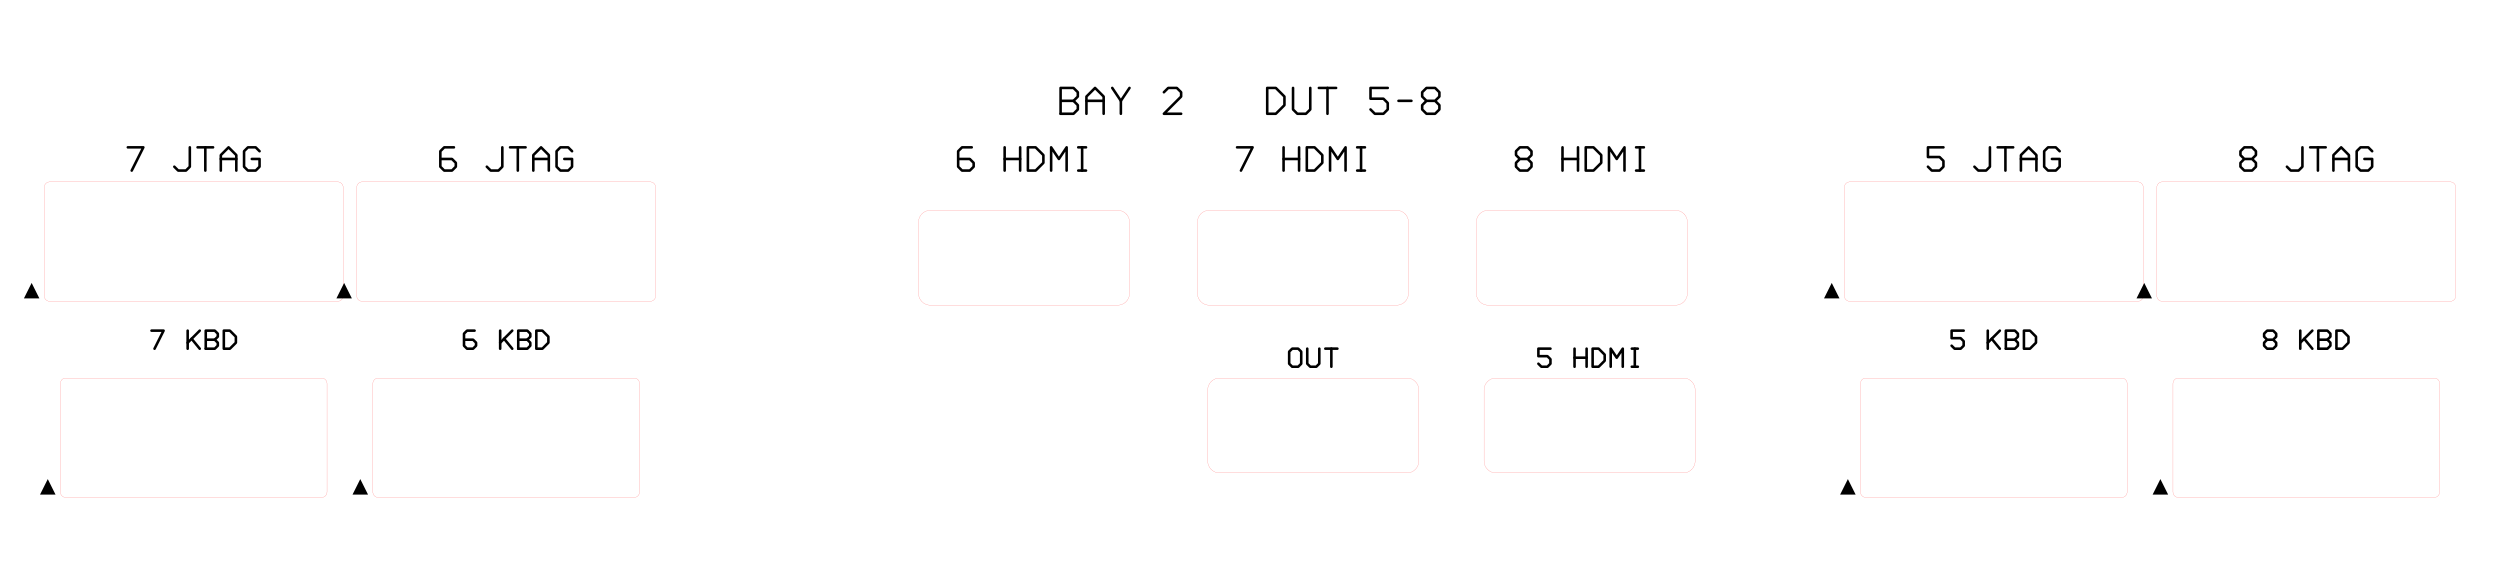
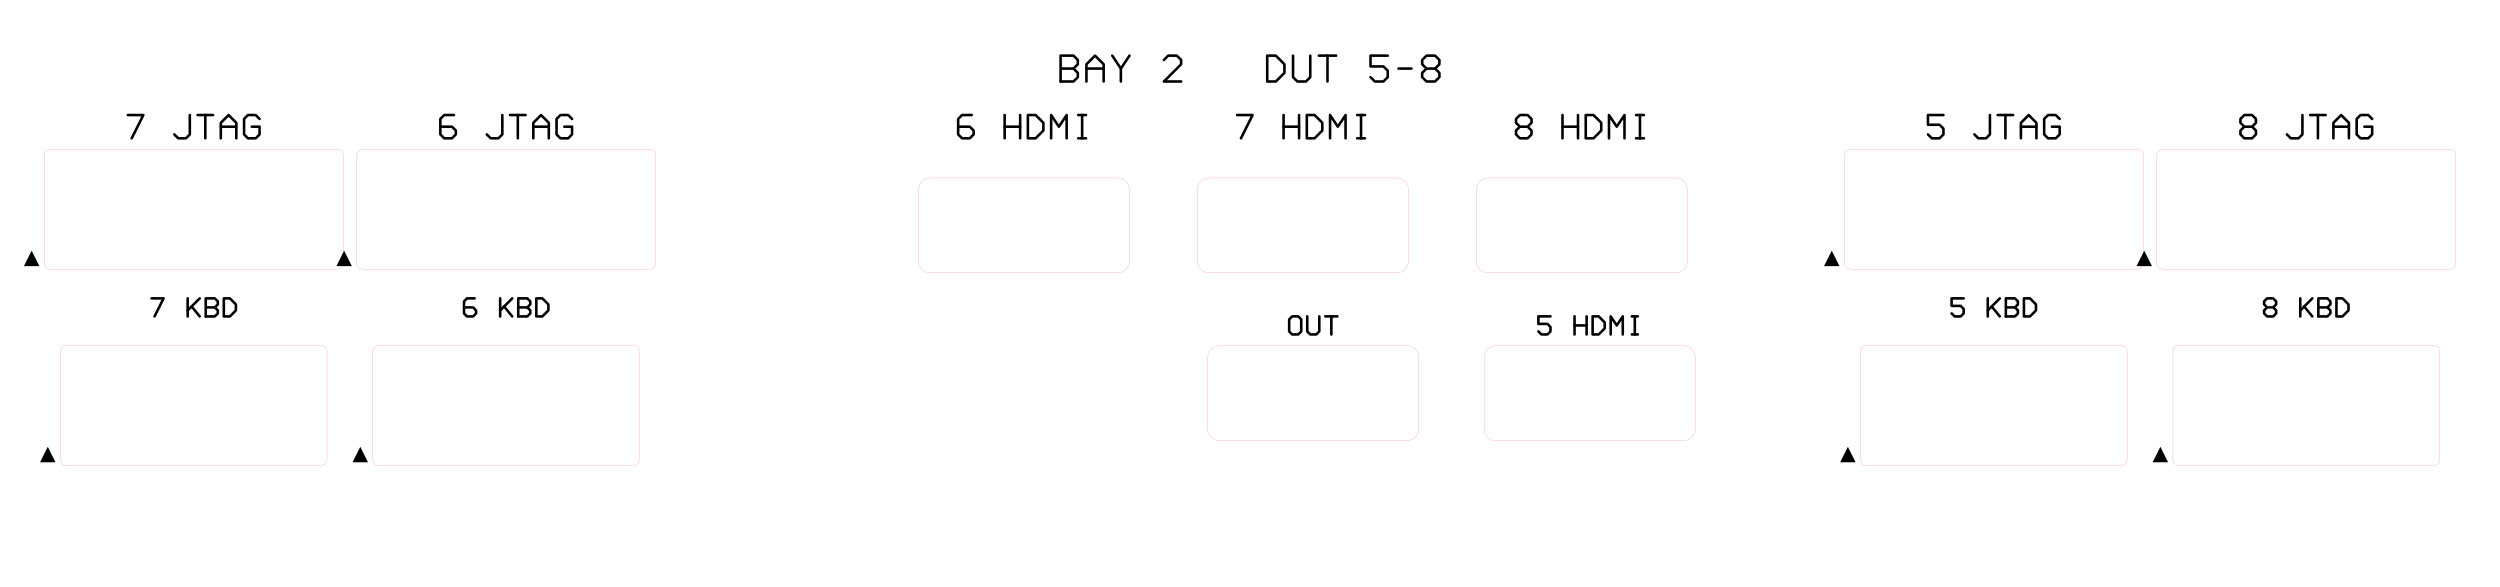
<svg xmlns="http://www.w3.org/2000/svg" width="193.600mm" height="45.450mm" viewBox="0 0 193.600 45.450" version="1.1">
  <g id="cut">
-     <path d="M 72.05,16.285 L 86.55,16.285 A 0.925,0.925 0 0 1 87.475,17.21 L 87.475,22.71 A 0.925,0.925 0 0 1 86.55,23.635 L 72.05,23.635 A 0.925,0.925 0 0 1 71.125,22.71 L 71.125,17.21 A 0.925,0.925 0 0 1 72.05,16.285 Z" style="fill:none;stroke:#ff0000;stroke-width:0.01" />
-     <path d="M 93.65,16.285 L 108.15,16.285 A 0.925,0.925 0 0 1 109.075,17.21 L 109.075,22.71 A 0.925,0.925 0 0 1 108.15,23.635 L 93.65,23.635 A 0.925,0.925 0 0 1 92.725,22.71 L 92.725,17.21 A 0.925,0.925 0 0 1 93.65,16.285 Z" style="fill:none;stroke:#ff0000;stroke-width:0.01" />
-     <path d="M 115.25,16.285 L 129.75,16.285 A 0.925,0.925 0 0 1 130.675,17.21 L 130.675,22.71 A 0.925,0.925 0 0 1 129.75,23.635 L 115.25,23.635 A 0.925,0.925 0 0 1 114.325,22.71 L 114.325,17.21 A 0.925,0.925 0 0 1 115.25,16.285 Z" style="fill:none;stroke:#ff0000;stroke-width:0.01" />
-     <path d="M 143.25,14.085 L 165.55,14.085 A 0.425,0.425 0 0 1 165.975,14.51 L 165.975,22.91 A 0.425,0.425 0 0 1 165.55,23.335 L 143.25,23.335 A 0.425,0.425 0 0 1 142.825,22.91 L 142.825,14.51 A 0.425,0.425 0 0 1 143.25,14.085 Z" style="fill:none;stroke:#ff0000;stroke-width:0.01" />
-     <path d="M 144.5,29.275 L 164.3,29.275 A 0.425,0.425 0 0 1 164.725,29.7 L 164.725,38.1 A 0.425,0.425 0 0 1 164.3,38.525 L 144.5,38.525 A 0.425,0.425 0 0 1 144.075,38.1 L 144.075,29.7 A 0.425,0.425 0 0 1 144.5,29.275 Z" style="fill:none;stroke:#ff0000;stroke-width:0.01" />
-     <path d="M 28.05,14.085 L 50.35,14.085 A 0.425,0.425 0 0 1 50.775,14.51 L 50.775,22.91 A 0.425,0.425 0 0 1 50.35,23.335 L 28.05,23.335 A 0.425,0.425 0 0 1 27.625,22.91 L 27.625,14.51 A 0.425,0.425 0 0 1 28.05,14.085 Z" style="fill:none;stroke:#ff0000;stroke-width:0.01" />
-     <path d="M 29.3,29.275 L 49.1,29.275 A 0.425,0.425 0 0 1 49.525,29.7 L 49.525,38.1 A 0.425,0.425 0 0 1 49.1,38.525 L 29.3,38.525 A 0.425,0.425 0 0 1 28.875,38.1 L 28.875,29.7 A 0.425,0.425 0 0 1 29.3,29.275 Z" style="fill:none;stroke:#ff0000;stroke-width:0.01" />
-     <path d="M 3.85,14.085 L 26.15,14.085 A 0.425,0.425 0 0 1 26.575,14.51 L 26.575,22.91 A 0.425,0.425 0 0 1 26.15,23.335 L 3.85,23.335 A 0.425,0.425 0 0 1 3.425,22.91 L 3.425,14.51 A 0.425,0.425 0 0 1 3.85,14.085 Z" style="fill:none;stroke:#ff0000;stroke-width:0.01" />
-     <path d="M 5.1,29.275 L 24.9,29.275 A 0.425,0.425 0 0 1 25.325,29.7 L 25.325,38.1 A 0.425,0.425 0 0 1 24.9,38.525 L 5.1,38.525 A 0.425,0.425 0 0 1 4.675,38.1 L 4.675,29.7 A 0.425,0.425 0 0 1 5.1,29.275 Z" style="fill:none;stroke:#ff0000;stroke-width:0.01" />
-     <path d="M 167.45,14.085 L 189.75,14.085 A 0.425,0.425 0 0 1 190.175,14.51 L 190.175,22.91 A 0.425,0.425 0 0 1 189.75,23.335 L 167.45,23.335 A 0.425,0.425 0 0 1 167.025,22.91 L 167.025,14.51 A 0.425,0.425 0 0 1 167.45,14.085 Z" style="fill:none;stroke:#ff0000;stroke-width:0.01" />
-     <path d="M 168.7,29.275 L 188.5,29.275 A 0.425,0.425 0 0 1 188.925,29.7 L 188.925,38.1 A 0.425,0.425 0 0 1 188.5,38.525 L 168.7,38.525 A 0.425,0.425 0 0 1 168.275,38.1 L 168.275,29.7 A 0.425,0.425 0 0 1 168.7,29.275 Z" style="fill:none;stroke:#ff0000;stroke-width:0.01" />
-     <path d="M 94.45,29.275 L 108.95,29.275 A 0.925,0.925 0 0 1 109.875,30.2 L 109.875,35.7 A 0.925,0.925 0 0 1 108.95,36.625 L 94.45,36.625 A 0.925,0.925 0 0 1 93.525,35.7 L 93.525,30.2 A 0.925,0.925 0 0 1 94.45,29.275 Z" style="fill:none;stroke:#ff0000;stroke-width:0.01" />
-     <path d="M 115.85,29.275 L 130.35,29.275 A 0.925,0.925 0 0 1 131.275,30.2 L 131.275,35.7 A 0.925,0.925 0 0 1 130.35,36.625 L 115.85,36.625 A 0.925,0.925 0 0 1 114.925,35.7 L 114.925,30.2 A 0.925,0.925 0 0 1 115.85,29.275 Z" style="fill:none;stroke:#ff0000;stroke-width:0.01" />
+     <path d="M 72.05,13.785 L 86.55,13.785 A 0.925,0.925 0 0 1 87.475,14.71 L 87.475,20.21 A 0.925,0.925 0 0 1 86.55,21.135 L 72.05,21.135 A 0.925,0.925 0 0 1 71.125,20.21 L 71.125,14.71 A 0.925,0.925 0 0 1 72.05,13.785 Z" style="fill:none;stroke:#ff0000;stroke-width:0.01" />
+     <path d="M 93.65,13.785 L 108.15,13.785 A 0.925,0.925 0 0 1 109.075,14.71 L 109.075,20.21 A 0.925,0.925 0 0 1 108.15,21.135 L 93.65,21.135 A 0.925,0.925 0 0 1 92.725,20.21 L 92.725,14.71 A 0.925,0.925 0 0 1 93.65,13.785 Z" style="fill:none;stroke:#ff0000;stroke-width:0.01" />
+     <path d="M 115.25,13.785 L 129.75,13.785 A 0.925,0.925 0 0 1 130.675,14.71 L 130.675,20.21 A 0.925,0.925 0 0 1 129.75,21.135 L 115.25,21.135 A 0.925,0.925 0 0 1 114.325,20.21 L 114.325,14.71 A 0.925,0.925 0 0 1 115.25,13.785 Z" style="fill:none;stroke:#ff0000;stroke-width:0.01" />
+     <path d="M 143.25,11.585 L 165.55,11.585 A 0.425,0.425 0 0 1 165.975,12.01 L 165.975,20.41 A 0.425,0.425 0 0 1 165.55,20.835 L 143.25,20.835 A 0.425,0.425 0 0 1 142.825,20.41 L 142.825,12.01 A 0.425,0.425 0 0 1 143.25,11.585 Z" style="fill:none;stroke:#ff0000;stroke-width:0.01" />
+     <path d="M 144.5,26.775 L 164.3,26.775 A 0.425,0.425 0 0 1 164.725,27.2 L 164.725,35.6 A 0.425,0.425 0 0 1 164.3,36.025 L 144.5,36.025 A 0.425,0.425 0 0 1 144.075,35.6 L 144.075,27.2 A 0.425,0.425 0 0 1 144.5,26.775 Z" style="fill:none;stroke:#ff0000;stroke-width:0.01" />
+     <path d="M 28.05,11.585 L 50.35,11.585 A 0.425,0.425 0 0 1 50.775,12.01 L 50.775,20.41 A 0.425,0.425 0 0 1 50.35,20.835 L 28.05,20.835 A 0.425,0.425 0 0 1 27.625,20.41 L 27.625,12.01 A 0.425,0.425 0 0 1 28.05,11.585 Z" style="fill:none;stroke:#ff0000;stroke-width:0.01" />
+     <path d="M 29.3,26.775 L 49.1,26.775 A 0.425,0.425 0 0 1 49.525,27.2 L 49.525,35.6 A 0.425,0.425 0 0 1 49.1,36.025 L 29.3,36.025 A 0.425,0.425 0 0 1 28.875,35.6 L 28.875,27.2 A 0.425,0.425 0 0 1 29.3,26.775 Z" style="fill:none;stroke:#ff0000;stroke-width:0.01" />
+     <path d="M 3.85,11.585 L 26.15,11.585 A 0.425,0.425 0 0 1 26.575,12.01 L 26.575,20.41 A 0.425,0.425 0 0 1 26.15,20.835 L 3.85,20.835 A 0.425,0.425 0 0 1 3.425,20.41 L 3.425,12.01 A 0.425,0.425 0 0 1 3.85,11.585 Z" style="fill:none;stroke:#ff0000;stroke-width:0.01" />
+     <path d="M 5.1,26.775 L 24.9,26.775 A 0.425,0.425 0 0 1 25.325,27.2 L 25.325,35.6 A 0.425,0.425 0 0 1 24.9,36.025 L 5.1,36.025 A 0.425,0.425 0 0 1 4.675,35.6 L 4.675,27.2 A 0.425,0.425 0 0 1 5.1,26.775 Z" style="fill:none;stroke:#ff0000;stroke-width:0.01" />
+     <path d="M 167.45,11.585 L 189.75,11.585 A 0.425,0.425 0 0 1 190.175,12.01 L 190.175,20.41 A 0.425,0.425 0 0 1 189.75,20.835 L 167.45,20.835 A 0.425,0.425 0 0 1 167.025,20.41 L 167.025,12.01 A 0.425,0.425 0 0 1 167.45,11.585 Z" style="fill:none;stroke:#ff0000;stroke-width:0.01" />
+     <path d="M 168.7,26.775 L 188.5,26.775 A 0.425,0.425 0 0 1 188.925,27.2 L 188.925,35.6 A 0.425,0.425 0 0 1 188.5,36.025 L 168.7,36.025 A 0.425,0.425 0 0 1 168.275,35.6 L 168.275,27.2 A 0.425,0.425 0 0 1 168.7,26.775 Z" style="fill:none;stroke:#ff0000;stroke-width:0.01" />
+     <path d="M 94.45,26.775 L 108.95,26.775 A 0.925,0.925 0 0 1 109.875,27.7 L 109.875,33.2 A 0.925,0.925 0 0 1 108.95,34.125 L 94.45,34.125 A 0.925,0.925 0 0 1 93.525,33.2 L 93.525,27.7 A 0.925,0.925 0 0 1 94.45,26.775 Z" style="fill:none;stroke:#ff0000;stroke-width:0.01" />
+     <path d="M 115.85,26.775 L 130.35,26.775 A 0.925,0.925 0 0 1 131.275,27.7 L 131.275,33.2 A 0.925,0.925 0 0 1 130.35,34.125 L 115.85,34.125 A 0.925,0.925 0 0 1 114.925,33.2 L 114.925,27.7 A 0.925,0.925 0 0 1 115.85,26.775 Z" style="fill:none;stroke:#ff0000;stroke-width:0.01" />
  </g>
  <g id="engrave">
-     <path d="M 75.25,11.41 L 74.5,11.41 L 74.2,11.71 L 74.2,12.91 L 74.5,13.21 L 75.1,13.21 L 75.4,12.91 L 75.4,12.61 L 75.1,12.31 L 74.2,12.31" style="fill:none;stroke:#000000;stroke-width:0.2;stroke-linecap:round;stroke-linejoin:round" />
-     <path d="M 77.8,13.21 L 77.8,11.41" style="fill:none;stroke:#000000;stroke-width:0.2;stroke-linecap:round;stroke-linejoin:round" />
-     <path d="M 79,13.21 L 79,11.41" style="fill:none;stroke:#000000;stroke-width:0.2;stroke-linecap:round;stroke-linejoin:round" />
-     <path d="M 77.8,12.31 L 79,12.31" style="fill:none;stroke:#000000;stroke-width:0.2;stroke-linecap:round;stroke-linejoin:round" />
-     <path d="M 79.6,13.21 L 79.6,11.41 L 80.2,11.41 L 80.8,12.01 L 80.8,12.61 L 80.2,13.21 L 79.6,13.21" style="fill:none;stroke:#000000;stroke-width:0.2;stroke-linecap:round;stroke-linejoin:round" />
-     <path d="M 81.4,13.21 L 81.4,11.41 L 82,12.31 L 82.6,11.41 L 82.6,13.21" style="fill:none;stroke:#000000;stroke-width:0.2;stroke-linecap:round;stroke-linejoin:round" />
-     <path d="M 83.5,11.41 L 84.1,11.41" style="fill:none;stroke:#000000;stroke-width:0.2;stroke-linecap:round;stroke-linejoin:round" />
-     <path d="M 83.8,11.41 L 83.8,13.21" style="fill:none;stroke:#000000;stroke-width:0.2;stroke-linecap:round;stroke-linejoin:round" />
-     <path d="M 83.5,13.21 L 84.1,13.21" style="fill:none;stroke:#000000;stroke-width:0.2;stroke-linecap:round;stroke-linejoin:round" />
-     <path d="M 95.8,11.41 L 97,11.41 L 96.1,13.21" style="fill:none;stroke:#000000;stroke-width:0.2;stroke-linecap:round;stroke-linejoin:round" />
-     <path d="M 99.4,13.21 L 99.4,11.41" style="fill:none;stroke:#000000;stroke-width:0.2;stroke-linecap:round;stroke-linejoin:round" />
-     <path d="M 100.6,13.21 L 100.6,11.41" style="fill:none;stroke:#000000;stroke-width:0.2;stroke-linecap:round;stroke-linejoin:round" />
-     <path d="M 99.4,12.31 L 100.6,12.31" style="fill:none;stroke:#000000;stroke-width:0.2;stroke-linecap:round;stroke-linejoin:round" />
-     <path d="M 101.2,13.21 L 101.2,11.41 L 101.8,11.41 L 102.4,12.01 L 102.4,12.61 L 101.8,13.21 L 101.2,13.21" style="fill:none;stroke:#000000;stroke-width:0.2;stroke-linecap:round;stroke-linejoin:round" />
-     <path d="M 103,13.21 L 103,11.41 L 103.6,12.31 L 104.2,11.41 L 104.2,13.21" style="fill:none;stroke:#000000;stroke-width:0.2;stroke-linecap:round;stroke-linejoin:round" />
-     <path d="M 105.1,11.41 L 105.7,11.41" style="fill:none;stroke:#000000;stroke-width:0.2;stroke-linecap:round;stroke-linejoin:round" />
-     <path d="M 105.4,11.41 L 105.4,13.21" style="fill:none;stroke:#000000;stroke-width:0.2;stroke-linecap:round;stroke-linejoin:round" />
-     <path d="M 105.1,13.21 L 105.7,13.21" style="fill:none;stroke:#000000;stroke-width:0.2;stroke-linecap:round;stroke-linejoin:round" />
-     <path d="M 117.7,12.31 L 117.4,12.01 L 117.4,11.71 L 117.7,11.41 L 118.3,11.41 L 118.6,11.71 L 118.6,12.01 L 118.3,12.31 L 117.7,12.31 L 117.4,12.61 L 117.4,12.91 L 117.7,13.21 L 118.3,13.21 L 118.6,12.91 L 118.6,12.61 L 118.3,12.31" style="fill:none;stroke:#000000;stroke-width:0.2;stroke-linecap:round;stroke-linejoin:round" />
-     <path d="M 121,13.21 L 121,11.41" style="fill:none;stroke:#000000;stroke-width:0.2;stroke-linecap:round;stroke-linejoin:round" />
-     <path d="M 122.2,13.21 L 122.2,11.41" style="fill:none;stroke:#000000;stroke-width:0.2;stroke-linecap:round;stroke-linejoin:round" />
-     <path d="M 121,12.31 L 122.2,12.31" style="fill:none;stroke:#000000;stroke-width:0.2;stroke-linecap:round;stroke-linejoin:round" />
-     <path d="M 122.8,13.21 L 122.8,11.41 L 123.4,11.41 L 124,12.01 L 124,12.61 L 123.4,13.21 L 122.8,13.21" style="fill:none;stroke:#000000;stroke-width:0.2;stroke-linecap:round;stroke-linejoin:round" />
-     <path d="M 124.6,13.21 L 124.6,11.41 L 125.2,12.31 L 125.8,11.41 L 125.8,13.21" style="fill:none;stroke:#000000;stroke-width:0.2;stroke-linecap:round;stroke-linejoin:round" />
-     <path d="M 126.7,11.41 L 127.3,11.41" style="fill:none;stroke:#000000;stroke-width:0.2;stroke-linecap:round;stroke-linejoin:round" />
-     <path d="M 127,11.41 L 127,13.21" style="fill:none;stroke:#000000;stroke-width:0.2;stroke-linecap:round;stroke-linejoin:round" />
-     <path d="M 126.7,13.21 L 127.3,13.21" style="fill:none;stroke:#000000;stroke-width:0.2;stroke-linecap:round;stroke-linejoin:round" />
-     <path d="M 141.25,23.11 L 142.45,23.11 L 141.85,21.91 Z" style="fill:#000000;stroke:none" />
-     <path d="M 150.5,11.41 L 149.3,11.41 L 149.3,12.16 L 150.2,12.16 L 150.5,12.46 L 150.5,12.91 L 150.2,13.21 L 149.6,13.21 L 149.3,12.91" style="fill:none;stroke:#000000;stroke-width:0.2;stroke-linecap:round;stroke-linejoin:round" />
-     <path d="M 154.1,11.41 L 154.1,12.91 L 153.8,13.21 L 153.2,13.21 L 152.9,12.91" style="fill:none;stroke:#000000;stroke-width:0.2;stroke-linecap:round;stroke-linejoin:round" />
-     <path d="M 154.7,11.41 L 155.9,11.41" style="fill:none;stroke:#000000;stroke-width:0.2;stroke-linecap:round;stroke-linejoin:round" />
-     <path d="M 155.3,11.41 L 155.3,13.21" style="fill:none;stroke:#000000;stroke-width:0.2;stroke-linecap:round;stroke-linejoin:round" />
-     <path d="M 156.5,13.21 L 156.5,12.01 L 157.1,11.41 L 157.7,12.01 L 157.7,13.21" style="fill:none;stroke:#000000;stroke-width:0.2;stroke-linecap:round;stroke-linejoin:round" />
-     <path d="M 156.5,12.31 L 157.7,12.31" style="fill:none;stroke:#000000;stroke-width:0.2;stroke-linecap:round;stroke-linejoin:round" />
-     <path d="M 159.5,11.71 L 159.2,11.41 L 158.6,11.41 L 158.3,11.71 L 158.3,12.91 L 158.6,13.21 L 159.2,13.21 L 159.5,12.91 L 159.5,12.31 L 158.9,12.31" style="fill:none;stroke:#000000;stroke-width:0.2;stroke-linecap:round;stroke-linejoin:round" />
-     <path d="M 142.5,38.3 L 143.7,38.3 L 143.1,37.1 Z" style="fill:#000000;stroke:none" />
-     <path d="M 152.067,25.605 L 151.133,25.605 L 151.133,26.188 L 151.833,26.188 L 152.067,26.422 L 152.067,26.772 L 151.833,27.005 L 151.367,27.005 L 151.133,26.772" style="fill:none;stroke:#000000;stroke-width:0.2;stroke-linecap:round;stroke-linejoin:round" />
-     <path d="M 153.933,27.005 L 153.933,25.605" style="fill:none;stroke:#000000;stroke-width:0.2;stroke-linecap:round;stroke-linejoin:round" />
-     <path d="M 154.867,25.605 L 153.933,26.538" style="fill:none;stroke:#000000;stroke-width:0.2;stroke-linecap:round;stroke-linejoin:round" />
-     <path d="M 154.237,26.235 L 154.867,27.005" style="fill:none;stroke:#000000;stroke-width:0.2;stroke-linecap:round;stroke-linejoin:round" />
-     <path d="M 155.333,27.005 L 155.333,25.605 L 156.033,25.605 L 156.267,25.838 L 156.267,26.072 L 156.033,26.305 L 155.333,26.305" style="fill:none;stroke:#000000;stroke-width:0.2;stroke-linecap:round;stroke-linejoin:round" />
-     <path d="M 156.033,26.305 L 156.267,26.538 L 156.267,26.772 L 156.033,27.005 L 155.333,27.005" style="fill:none;stroke:#000000;stroke-width:0.2;stroke-linecap:round;stroke-linejoin:round" />
-     <path d="M 156.733,27.005 L 156.733,25.605 L 157.2,25.605 L 157.667,26.072 L 157.667,26.538 L 157.2,27.005 L 156.733,27.005" style="fill:none;stroke:#000000;stroke-width:0.2;stroke-linecap:round;stroke-linejoin:round" />
-     <path d="M 26.05,23.11 L 27.25,23.11 L 26.65,21.91 Z" style="fill:#000000;stroke:none" />
-     <path d="M 35.15,11.41 L 34.4,11.41 L 34.1,11.71 L 34.1,12.91 L 34.4,13.21 L 35,13.21 L 35.3,12.91 L 35.3,12.61 L 35,12.31 L 34.1,12.31" style="fill:none;stroke:#000000;stroke-width:0.2;stroke-linecap:round;stroke-linejoin:round" />
-     <path d="M 38.9,11.41 L 38.9,12.91 L 38.6,13.21 L 38,13.21 L 37.7,12.91" style="fill:none;stroke:#000000;stroke-width:0.2;stroke-linecap:round;stroke-linejoin:round" />
-     <path d="M 39.5,11.41 L 40.7,11.41" style="fill:none;stroke:#000000;stroke-width:0.2;stroke-linecap:round;stroke-linejoin:round" />
-     <path d="M 40.1,11.41 L 40.1,13.21" style="fill:none;stroke:#000000;stroke-width:0.2;stroke-linecap:round;stroke-linejoin:round" />
-     <path d="M 41.3,13.21 L 41.3,12.01 L 41.9,11.41 L 42.5,12.01 L 42.5,13.21" style="fill:none;stroke:#000000;stroke-width:0.2;stroke-linecap:round;stroke-linejoin:round" />
-     <path d="M 41.3,12.31 L 42.5,12.31" style="fill:none;stroke:#000000;stroke-width:0.2;stroke-linecap:round;stroke-linejoin:round" />
-     <path d="M 44.3,11.71 L 44,11.41 L 43.4,11.41 L 43.1,11.71 L 43.1,12.91 L 43.4,13.21 L 44,13.21 L 44.3,12.91 L 44.3,12.31 L 43.7,12.31" style="fill:none;stroke:#000000;stroke-width:0.2;stroke-linecap:round;stroke-linejoin:round" />
-     <path d="M 27.3,38.3 L 28.5,38.3 L 27.9,37.1 Z" style="fill:#000000;stroke:none" />
-     <path d="M 36.75,25.605 L 36.167,25.605 L 35.933,25.838 L 35.933,26.772 L 36.167,27.005 L 36.633,27.005 L 36.867,26.772 L 36.867,26.538 L 36.633,26.305 L 35.933,26.305" style="fill:none;stroke:#000000;stroke-width:0.2;stroke-linecap:round;stroke-linejoin:round" />
-     <path d="M 38.733,27.005 L 38.733,25.605" style="fill:none;stroke:#000000;stroke-width:0.2;stroke-linecap:round;stroke-linejoin:round" />
-     <path d="M 39.667,25.605 L 38.733,26.538" style="fill:none;stroke:#000000;stroke-width:0.2;stroke-linecap:round;stroke-linejoin:round" />
-     <path d="M 39.037,26.235 L 39.667,27.005" style="fill:none;stroke:#000000;stroke-width:0.2;stroke-linecap:round;stroke-linejoin:round" />
-     <path d="M 40.133,27.005 L 40.133,25.605 L 40.833,25.605 L 41.067,25.838 L 41.067,26.072 L 40.833,26.305 L 40.133,26.305" style="fill:none;stroke:#000000;stroke-width:0.2;stroke-linecap:round;stroke-linejoin:round" />
-     <path d="M 40.833,26.305 L 41.067,26.538 L 41.067,26.772 L 40.833,27.005 L 40.133,27.005" style="fill:none;stroke:#000000;stroke-width:0.2;stroke-linecap:round;stroke-linejoin:round" />
-     <path d="M 41.533,27.005 L 41.533,25.605 L 42,25.605 L 42.467,26.072 L 42.467,26.538 L 42,27.005 L 41.533,27.005" style="fill:none;stroke:#000000;stroke-width:0.2;stroke-linecap:round;stroke-linejoin:round" />
-     <path d="M 1.85,23.11 L 3.05,23.11 L 2.45,21.91 Z" style="fill:#000000;stroke:none" />
-     <path d="M 9.9,11.41 L 11.1,11.41 L 10.2,13.21" style="fill:none;stroke:#000000;stroke-width:0.2;stroke-linecap:round;stroke-linejoin:round" />
-     <path d="M 14.7,11.41 L 14.7,12.91 L 14.4,13.21 L 13.8,13.21 L 13.5,12.91" style="fill:none;stroke:#000000;stroke-width:0.2;stroke-linecap:round;stroke-linejoin:round" />
-     <path d="M 15.3,11.41 L 16.5,11.41" style="fill:none;stroke:#000000;stroke-width:0.2;stroke-linecap:round;stroke-linejoin:round" />
-     <path d="M 15.9,11.41 L 15.9,13.21" style="fill:none;stroke:#000000;stroke-width:0.2;stroke-linecap:round;stroke-linejoin:round" />
-     <path d="M 17.1,13.21 L 17.1,12.01 L 17.7,11.41 L 18.3,12.01 L 18.3,13.21" style="fill:none;stroke:#000000;stroke-width:0.2;stroke-linecap:round;stroke-linejoin:round" />
-     <path d="M 17.1,12.31 L 18.3,12.31" style="fill:none;stroke:#000000;stroke-width:0.2;stroke-linecap:round;stroke-linejoin:round" />
-     <path d="M 20.1,11.71 L 19.8,11.41 L 19.2,11.41 L 18.9,11.71 L 18.9,12.91 L 19.2,13.21 L 19.8,13.21 L 20.1,12.91 L 20.1,12.31 L 19.5,12.31" style="fill:none;stroke:#000000;stroke-width:0.2;stroke-linecap:round;stroke-linejoin:round" />
-     <path d="M 3.1,38.3 L 4.3,38.3 L 3.7,37.1 Z" style="fill:#000000;stroke:none" />
-     <path d="M 11.733,25.605 L 12.667,25.605 L 11.967,27.005" style="fill:none;stroke:#000000;stroke-width:0.2;stroke-linecap:round;stroke-linejoin:round" />
-     <path d="M 14.533,27.005 L 14.533,25.605" style="fill:none;stroke:#000000;stroke-width:0.2;stroke-linecap:round;stroke-linejoin:round" />
-     <path d="M 15.467,25.605 L 14.533,26.538" style="fill:none;stroke:#000000;stroke-width:0.2;stroke-linecap:round;stroke-linejoin:round" />
-     <path d="M 14.837,26.235 L 15.467,27.005" style="fill:none;stroke:#000000;stroke-width:0.2;stroke-linecap:round;stroke-linejoin:round" />
-     <path d="M 15.933,27.005 L 15.933,25.605 L 16.633,25.605 L 16.867,25.838 L 16.867,26.072 L 16.633,26.305 L 15.933,26.305" style="fill:none;stroke:#000000;stroke-width:0.2;stroke-linecap:round;stroke-linejoin:round" />
-     <path d="M 16.633,26.305 L 16.867,26.538 L 16.867,26.772 L 16.633,27.005 L 15.933,27.005" style="fill:none;stroke:#000000;stroke-width:0.2;stroke-linecap:round;stroke-linejoin:round" />
-     <path d="M 17.333,27.005 L 17.333,25.605 L 17.8,25.605 L 18.267,26.072 L 18.267,26.538 L 17.8,27.005 L 17.333,27.005" style="fill:none;stroke:#000000;stroke-width:0.2;stroke-linecap:round;stroke-linejoin:round" />
-     <path d="M 165.45,23.11 L 166.65,23.11 L 166.05,21.91 Z" style="fill:#000000;stroke:none" />
-     <path d="M 173.8,12.31 L 173.5,12.01 L 173.5,11.71 L 173.8,11.41 L 174.4,11.41 L 174.7,11.71 L 174.7,12.01 L 174.4,12.31 L 173.8,12.31 L 173.5,12.61 L 173.5,12.91 L 173.8,13.21 L 174.4,13.21 L 174.7,12.91 L 174.7,12.61 L 174.4,12.31" style="fill:none;stroke:#000000;stroke-width:0.2;stroke-linecap:round;stroke-linejoin:round" />
-     <path d="M 178.3,11.41 L 178.3,12.91 L 178,13.21 L 177.4,13.21 L 177.1,12.91" style="fill:none;stroke:#000000;stroke-width:0.2;stroke-linecap:round;stroke-linejoin:round" />
-     <path d="M 178.9,11.41 L 180.1,11.41" style="fill:none;stroke:#000000;stroke-width:0.2;stroke-linecap:round;stroke-linejoin:round" />
-     <path d="M 179.5,11.41 L 179.5,13.21" style="fill:none;stroke:#000000;stroke-width:0.2;stroke-linecap:round;stroke-linejoin:round" />
-     <path d="M 180.7,13.21 L 180.7,12.01 L 181.3,11.41 L 181.9,12.01 L 181.9,13.21" style="fill:none;stroke:#000000;stroke-width:0.2;stroke-linecap:round;stroke-linejoin:round" />
-     <path d="M 180.7,12.31 L 181.9,12.31" style="fill:none;stroke:#000000;stroke-width:0.2;stroke-linecap:round;stroke-linejoin:round" />
-     <path d="M 183.7,11.71 L 183.4,11.41 L 182.8,11.41 L 182.5,11.71 L 182.5,12.91 L 182.8,13.21 L 183.4,13.21 L 183.7,12.91 L 183.7,12.31 L 183.1,12.31" style="fill:none;stroke:#000000;stroke-width:0.2;stroke-linecap:round;stroke-linejoin:round" />
-     <path d="M 166.7,38.3 L 167.9,38.3 L 167.3,37.1 Z" style="fill:#000000;stroke:none" />
-     <path d="M 175.567,26.305 L 175.333,26.072 L 175.333,25.838 L 175.567,25.605 L 176.033,25.605 L 176.267,25.838 L 176.267,26.072 L 176.033,26.305 L 175.567,26.305 L 175.333,26.538 L 175.333,26.772 L 175.567,27.005 L 176.033,27.005 L 176.267,26.772 L 176.267,26.538 L 176.033,26.305" style="fill:none;stroke:#000000;stroke-width:0.2;stroke-linecap:round;stroke-linejoin:round" />
-     <path d="M 178.133,27.005 L 178.133,25.605" style="fill:none;stroke:#000000;stroke-width:0.2;stroke-linecap:round;stroke-linejoin:round" />
-     <path d="M 179.067,25.605 L 178.133,26.538" style="fill:none;stroke:#000000;stroke-width:0.2;stroke-linecap:round;stroke-linejoin:round" />
-     <path d="M 178.437,26.235 L 179.067,27.005" style="fill:none;stroke:#000000;stroke-width:0.2;stroke-linecap:round;stroke-linejoin:round" />
-     <path d="M 179.533,27.005 L 179.533,25.605 L 180.233,25.605 L 180.467,25.838 L 180.467,26.072 L 180.233,26.305 L 179.533,26.305" style="fill:none;stroke:#000000;stroke-width:0.2;stroke-linecap:round;stroke-linejoin:round" />
-     <path d="M 180.233,26.305 L 180.467,26.538 L 180.467,26.772 L 180.233,27.005 L 179.533,27.005" style="fill:none;stroke:#000000;stroke-width:0.2;stroke-linecap:round;stroke-linejoin:round" />
-     <path d="M 180.933,27.005 L 180.933,25.605 L 181.4,25.605 L 181.867,26.072 L 181.867,26.538 L 181.4,27.005 L 180.933,27.005" style="fill:none;stroke:#000000;stroke-width:0.2;stroke-linecap:round;stroke-linejoin:round" />
-     <path d="M 100.067,28.4 L 99.833,28.167 L 99.833,27.233 L 100.067,27 L 100.533,27 L 100.767,27.233 L 100.767,28.167 L 100.533,28.4 L 100.067,28.4" style="fill:none;stroke:#000000;stroke-width:0.2;stroke-linecap:round;stroke-linejoin:round" />
-     <path d="M 101.233,27 L 101.233,28.167 L 101.467,28.4 L 101.933,28.4 L 102.167,28.167 L 102.167,27" style="fill:none;stroke:#000000;stroke-width:0.2;stroke-linecap:round;stroke-linejoin:round" />
-     <path d="M 102.633,27 L 103.567,27" style="fill:none;stroke:#000000;stroke-width:0.2;stroke-linecap:round;stroke-linejoin:round" />
-     <path d="M 103.1,27 L 103.1,28.4" style="fill:none;stroke:#000000;stroke-width:0.2;stroke-linecap:round;stroke-linejoin:round" />
-     <path d="M 120.067,27 L 119.133,27 L 119.133,27.583 L 119.833,27.583 L 120.067,27.817 L 120.067,28.167 L 119.833,28.4 L 119.367,28.4 L 119.133,28.167" style="fill:none;stroke:#000000;stroke-width:0.2;stroke-linecap:round;stroke-linejoin:round" />
-     <path d="M 121.933,28.4 L 121.933,27" style="fill:none;stroke:#000000;stroke-width:0.2;stroke-linecap:round;stroke-linejoin:round" />
-     <path d="M 122.867,28.4 L 122.867,27" style="fill:none;stroke:#000000;stroke-width:0.2;stroke-linecap:round;stroke-linejoin:round" />
-     <path d="M 121.933,27.7 L 122.867,27.7" style="fill:none;stroke:#000000;stroke-width:0.2;stroke-linecap:round;stroke-linejoin:round" />
-     <path d="M 123.333,28.4 L 123.333,27 L 123.8,27 L 124.267,27.467 L 124.267,27.933 L 123.8,28.4 L 123.333,28.4" style="fill:none;stroke:#000000;stroke-width:0.2;stroke-linecap:round;stroke-linejoin:round" />
-     <path d="M 124.733,28.4 L 124.733,27 L 125.2,27.7 L 125.667,27 L 125.667,28.4" style="fill:none;stroke:#000000;stroke-width:0.2;stroke-linecap:round;stroke-linejoin:round" />
-     <path d="M 126.367,27 L 126.833,27" style="fill:none;stroke:#000000;stroke-width:0.2;stroke-linecap:round;stroke-linejoin:round" />
-     <path d="M 126.6,27 L 126.6,28.4" style="fill:none;stroke:#000000;stroke-width:0.2;stroke-linecap:round;stroke-linejoin:round" />
-     <path d="M 126.367,28.4 L 126.833,28.4" style="fill:none;stroke:#000000;stroke-width:0.2;stroke-linecap:round;stroke-linejoin:round" />
-     <path d="M 82.133,8.81 L 82.133,6.81 L 83.133,6.81 L 83.467,7.143 L 83.467,7.477 L 83.133,7.81 L 82.133,7.81" style="fill:none;stroke:#000000;stroke-width:0.2;stroke-linecap:round;stroke-linejoin:round" />
-     <path d="M 83.133,7.81 L 83.467,8.143 L 83.467,8.477 L 83.133,8.81 L 82.133,8.81" style="fill:none;stroke:#000000;stroke-width:0.2;stroke-linecap:round;stroke-linejoin:round" />
-     <path d="M 84.133,8.81 L 84.133,7.477 L 84.8,6.81 L 85.467,7.477 L 85.467,8.81" style="fill:none;stroke:#000000;stroke-width:0.2;stroke-linecap:round;stroke-linejoin:round" />
-     <path d="M 84.133,7.81 L 85.467,7.81" style="fill:none;stroke:#000000;stroke-width:0.2;stroke-linecap:round;stroke-linejoin:round" />
-     <path d="M 86.133,6.81 L 86.8,7.81 L 87.467,6.81" style="fill:none;stroke:#000000;stroke-width:0.2;stroke-linecap:round;stroke-linejoin:round" />
-     <path d="M 86.8,7.81 L 86.8,8.81" style="fill:none;stroke:#000000;stroke-width:0.2;stroke-linecap:round;stroke-linejoin:round" />
-     <path d="M 90.133,7.143 L 90.467,6.81 L 91.133,6.81 L 91.467,7.143 L 91.467,7.477 L 90.133,8.81 L 91.467,8.81" style="fill:none;stroke:#000000;stroke-width:0.2;stroke-linecap:round;stroke-linejoin:round" />
-     <path d="M 98.133,8.81 L 98.133,6.81 L 98.8,6.81 L 99.467,7.477 L 99.467,8.143 L 98.8,8.81 L 98.133,8.81" style="fill:none;stroke:#000000;stroke-width:0.2;stroke-linecap:round;stroke-linejoin:round" />
-     <path d="M 100.133,6.81 L 100.133,8.477 L 100.467,8.81 L 101.133,8.81 L 101.467,8.477 L 101.467,6.81" style="fill:none;stroke:#000000;stroke-width:0.2;stroke-linecap:round;stroke-linejoin:round" />
-     <path d="M 102.133,6.81 L 103.467,6.81" style="fill:none;stroke:#000000;stroke-width:0.2;stroke-linecap:round;stroke-linejoin:round" />
-     <path d="M 102.8,6.81 L 102.8,8.81" style="fill:none;stroke:#000000;stroke-width:0.2;stroke-linecap:round;stroke-linejoin:round" />
-     <path d="M 107.467,6.81 L 106.133,6.81 L 106.133,7.643 L 107.133,7.643 L 107.467,7.977 L 107.467,8.477 L 107.133,8.81 L 106.467,8.81 L 106.133,8.477" style="fill:none;stroke:#000000;stroke-width:0.2;stroke-linecap:round;stroke-linejoin:round" />
-     <path d="M 108.3,7.81 L 109.3,7.81" style="fill:none;stroke:#000000;stroke-width:0.2;stroke-linecap:round;stroke-linejoin:round" />
-     <path d="M 110.467,7.81 L 110.133,7.477 L 110.133,7.143 L 110.467,6.81 L 111.133,6.81 L 111.467,7.143 L 111.467,7.477 L 111.133,7.81 L 110.467,7.81 L 110.133,8.143 L 110.133,8.477 L 110.467,8.81 L 111.133,8.81 L 111.467,8.477 L 111.467,8.143 L 111.133,7.81" style="fill:none;stroke:#000000;stroke-width:0.2;stroke-linecap:round;stroke-linejoin:round" />
+     <path d="M 75.25,8.91 L 74.5,8.91 L 74.2,9.21 L 74.2,10.41 L 74.5,10.71 L 75.1,10.71 L 75.4,10.41 L 75.4,10.11 L 75.1,9.81 L 74.2,9.81" style="fill:none;stroke:#000000;stroke-width:0.2;stroke-linecap:round;stroke-linejoin:round" />
+     <path d="M 77.8,10.71 L 77.8,8.91" style="fill:none;stroke:#000000;stroke-width:0.2;stroke-linecap:round;stroke-linejoin:round" />
+     <path d="M 79,10.71 L 79,8.91" style="fill:none;stroke:#000000;stroke-width:0.2;stroke-linecap:round;stroke-linejoin:round" />
+     <path d="M 77.8,9.81 L 79,9.81" style="fill:none;stroke:#000000;stroke-width:0.2;stroke-linecap:round;stroke-linejoin:round" />
+     <path d="M 79.6,10.71 L 79.6,8.91 L 80.2,8.91 L 80.8,9.51 L 80.8,10.11 L 80.2,10.71 L 79.6,10.71" style="fill:none;stroke:#000000;stroke-width:0.2;stroke-linecap:round;stroke-linejoin:round" />
+     <path d="M 81.4,10.71 L 81.4,8.91 L 82,9.81 L 82.6,8.91 L 82.6,10.71" style="fill:none;stroke:#000000;stroke-width:0.2;stroke-linecap:round;stroke-linejoin:round" />
+     <path d="M 83.5,8.91 L 84.1,8.91" style="fill:none;stroke:#000000;stroke-width:0.2;stroke-linecap:round;stroke-linejoin:round" />
+     <path d="M 83.8,8.91 L 83.8,10.71" style="fill:none;stroke:#000000;stroke-width:0.2;stroke-linecap:round;stroke-linejoin:round" />
+     <path d="M 83.5,10.71 L 84.1,10.71" style="fill:none;stroke:#000000;stroke-width:0.2;stroke-linecap:round;stroke-linejoin:round" />
+     <path d="M 95.8,8.91 L 97,8.91 L 96.1,10.71" style="fill:none;stroke:#000000;stroke-width:0.2;stroke-linecap:round;stroke-linejoin:round" />
+     <path d="M 99.4,10.71 L 99.4,8.91" style="fill:none;stroke:#000000;stroke-width:0.2;stroke-linecap:round;stroke-linejoin:round" />
+     <path d="M 100.6,10.71 L 100.6,8.91" style="fill:none;stroke:#000000;stroke-width:0.2;stroke-linecap:round;stroke-linejoin:round" />
+     <path d="M 99.4,9.81 L 100.6,9.81" style="fill:none;stroke:#000000;stroke-width:0.2;stroke-linecap:round;stroke-linejoin:round" />
+     <path d="M 101.2,10.71 L 101.2,8.91 L 101.8,8.91 L 102.4,9.51 L 102.4,10.11 L 101.8,10.71 L 101.2,10.71" style="fill:none;stroke:#000000;stroke-width:0.2;stroke-linecap:round;stroke-linejoin:round" />
+     <path d="M 103,10.71 L 103,8.91 L 103.6,9.81 L 104.2,8.91 L 104.2,10.71" style="fill:none;stroke:#000000;stroke-width:0.2;stroke-linecap:round;stroke-linejoin:round" />
+     <path d="M 105.1,8.91 L 105.7,8.91" style="fill:none;stroke:#000000;stroke-width:0.2;stroke-linecap:round;stroke-linejoin:round" />
+     <path d="M 105.4,8.91 L 105.4,10.71" style="fill:none;stroke:#000000;stroke-width:0.2;stroke-linecap:round;stroke-linejoin:round" />
+     <path d="M 105.1,10.71 L 105.7,10.71" style="fill:none;stroke:#000000;stroke-width:0.2;stroke-linecap:round;stroke-linejoin:round" />
+     <path d="M 117.7,9.81 L 117.4,9.51 L 117.4,9.21 L 117.7,8.91 L 118.3,8.91 L 118.6,9.21 L 118.6,9.51 L 118.3,9.81 L 117.7,9.81 L 117.4,10.11 L 117.4,10.41 L 117.7,10.71 L 118.3,10.71 L 118.6,10.41 L 118.6,10.11 L 118.3,9.81" style="fill:none;stroke:#000000;stroke-width:0.2;stroke-linecap:round;stroke-linejoin:round" />
+     <path d="M 121,10.71 L 121,8.91" style="fill:none;stroke:#000000;stroke-width:0.2;stroke-linecap:round;stroke-linejoin:round" />
+     <path d="M 122.2,10.71 L 122.2,8.91" style="fill:none;stroke:#000000;stroke-width:0.2;stroke-linecap:round;stroke-linejoin:round" />
+     <path d="M 121,9.81 L 122.2,9.81" style="fill:none;stroke:#000000;stroke-width:0.2;stroke-linecap:round;stroke-linejoin:round" />
+     <path d="M 122.8,10.71 L 122.8,8.91 L 123.4,8.91 L 124,9.51 L 124,10.11 L 123.4,10.71 L 122.8,10.71" style="fill:none;stroke:#000000;stroke-width:0.2;stroke-linecap:round;stroke-linejoin:round" />
+     <path d="M 124.6,10.71 L 124.6,8.91 L 125.2,9.81 L 125.8,8.91 L 125.8,10.71" style="fill:none;stroke:#000000;stroke-width:0.2;stroke-linecap:round;stroke-linejoin:round" />
+     <path d="M 126.7,8.91 L 127.3,8.91" style="fill:none;stroke:#000000;stroke-width:0.2;stroke-linecap:round;stroke-linejoin:round" />
+     <path d="M 127,8.91 L 127,10.71" style="fill:none;stroke:#000000;stroke-width:0.2;stroke-linecap:round;stroke-linejoin:round" />
+     <path d="M 126.7,10.71 L 127.3,10.71" style="fill:none;stroke:#000000;stroke-width:0.2;stroke-linecap:round;stroke-linejoin:round" />
+     <path d="M 141.25,20.61 L 142.45,20.61 L 141.85,19.41 Z" style="fill:#000000;stroke:none" />
+     <path d="M 150.5,8.91 L 149.3,8.91 L 149.3,9.66 L 150.2,9.66 L 150.5,9.96 L 150.5,10.41 L 150.2,10.71 L 149.6,10.71 L 149.3,10.41" style="fill:none;stroke:#000000;stroke-width:0.2;stroke-linecap:round;stroke-linejoin:round" />
+     <path d="M 154.1,8.91 L 154.1,10.41 L 153.8,10.71 L 153.2,10.71 L 152.9,10.41" style="fill:none;stroke:#000000;stroke-width:0.2;stroke-linecap:round;stroke-linejoin:round" />
+     <path d="M 154.7,8.91 L 155.9,8.91" style="fill:none;stroke:#000000;stroke-width:0.2;stroke-linecap:round;stroke-linejoin:round" />
+     <path d="M 155.3,8.91 L 155.3,10.71" style="fill:none;stroke:#000000;stroke-width:0.2;stroke-linecap:round;stroke-linejoin:round" />
+     <path d="M 156.5,10.71 L 156.5,9.51 L 157.1,8.91 L 157.7,9.51 L 157.7,10.71" style="fill:none;stroke:#000000;stroke-width:0.2;stroke-linecap:round;stroke-linejoin:round" />
+     <path d="M 156.5,9.81 L 157.7,9.81" style="fill:none;stroke:#000000;stroke-width:0.2;stroke-linecap:round;stroke-linejoin:round" />
+     <path d="M 159.5,9.21 L 159.2,8.91 L 158.6,8.91 L 158.3,9.21 L 158.3,10.41 L 158.6,10.71 L 159.2,10.71 L 159.5,10.41 L 159.5,9.81 L 158.9,9.81" style="fill:none;stroke:#000000;stroke-width:0.2;stroke-linecap:round;stroke-linejoin:round" />
+     <path d="M 142.5,35.8 L 143.7,35.8 L 143.1,34.6 Z" style="fill:#000000;stroke:none" />
+     <path d="M 152.067,23.105 L 151.133,23.105 L 151.133,23.688 L 151.833,23.688 L 152.067,23.922 L 152.067,24.272 L 151.833,24.505 L 151.367,24.505 L 151.133,24.272" style="fill:none;stroke:#000000;stroke-width:0.2;stroke-linecap:round;stroke-linejoin:round" />
+     <path d="M 153.933,24.505 L 153.933,23.105" style="fill:none;stroke:#000000;stroke-width:0.2;stroke-linecap:round;stroke-linejoin:round" />
+     <path d="M 154.867,23.105 L 153.933,24.038" style="fill:none;stroke:#000000;stroke-width:0.2;stroke-linecap:round;stroke-linejoin:round" />
+     <path d="M 154.237,23.735 L 154.867,24.505" style="fill:none;stroke:#000000;stroke-width:0.2;stroke-linecap:round;stroke-linejoin:round" />
+     <path d="M 155.333,24.505 L 155.333,23.105 L 156.033,23.105 L 156.267,23.338 L 156.267,23.572 L 156.033,23.805 L 155.333,23.805" style="fill:none;stroke:#000000;stroke-width:0.2;stroke-linecap:round;stroke-linejoin:round" />
+     <path d="M 156.033,23.805 L 156.267,24.038 L 156.267,24.272 L 156.033,24.505 L 155.333,24.505" style="fill:none;stroke:#000000;stroke-width:0.2;stroke-linecap:round;stroke-linejoin:round" />
+     <path d="M 156.733,24.505 L 156.733,23.105 L 157.2,23.105 L 157.667,23.572 L 157.667,24.038 L 157.2,24.505 L 156.733,24.505" style="fill:none;stroke:#000000;stroke-width:0.2;stroke-linecap:round;stroke-linejoin:round" />
+     <path d="M 26.05,20.61 L 27.25,20.61 L 26.65,19.41 Z" style="fill:#000000;stroke:none" />
+     <path d="M 35.15,8.91 L 34.4,8.91 L 34.1,9.21 L 34.1,10.41 L 34.4,10.71 L 35,10.71 L 35.3,10.41 L 35.3,10.11 L 35,9.81 L 34.1,9.81" style="fill:none;stroke:#000000;stroke-width:0.2;stroke-linecap:round;stroke-linejoin:round" />
+     <path d="M 38.9,8.91 L 38.9,10.41 L 38.6,10.71 L 38,10.71 L 37.7,10.41" style="fill:none;stroke:#000000;stroke-width:0.2;stroke-linecap:round;stroke-linejoin:round" />
+     <path d="M 39.5,8.91 L 40.7,8.91" style="fill:none;stroke:#000000;stroke-width:0.2;stroke-linecap:round;stroke-linejoin:round" />
+     <path d="M 40.1,8.91 L 40.1,10.71" style="fill:none;stroke:#000000;stroke-width:0.2;stroke-linecap:round;stroke-linejoin:round" />
+     <path d="M 41.3,10.71 L 41.3,9.51 L 41.9,8.91 L 42.5,9.51 L 42.5,10.71" style="fill:none;stroke:#000000;stroke-width:0.2;stroke-linecap:round;stroke-linejoin:round" />
+     <path d="M 41.3,9.81 L 42.5,9.81" style="fill:none;stroke:#000000;stroke-width:0.2;stroke-linecap:round;stroke-linejoin:round" />
+     <path d="M 44.3,9.21 L 44,8.91 L 43.4,8.91 L 43.1,9.21 L 43.1,10.41 L 43.4,10.71 L 44,10.71 L 44.3,10.41 L 44.3,9.81 L 43.7,9.81" style="fill:none;stroke:#000000;stroke-width:0.2;stroke-linecap:round;stroke-linejoin:round" />
+     <path d="M 27.3,35.8 L 28.5,35.8 L 27.9,34.6 Z" style="fill:#000000;stroke:none" />
+     <path d="M 36.75,23.105 L 36.167,23.105 L 35.933,23.338 L 35.933,24.272 L 36.167,24.505 L 36.633,24.505 L 36.867,24.272 L 36.867,24.038 L 36.633,23.805 L 35.933,23.805" style="fill:none;stroke:#000000;stroke-width:0.2;stroke-linecap:round;stroke-linejoin:round" />
+     <path d="M 38.733,24.505 L 38.733,23.105" style="fill:none;stroke:#000000;stroke-width:0.2;stroke-linecap:round;stroke-linejoin:round" />
+     <path d="M 39.667,23.105 L 38.733,24.038" style="fill:none;stroke:#000000;stroke-width:0.2;stroke-linecap:round;stroke-linejoin:round" />
+     <path d="M 39.037,23.735 L 39.667,24.505" style="fill:none;stroke:#000000;stroke-width:0.2;stroke-linecap:round;stroke-linejoin:round" />
+     <path d="M 40.133,24.505 L 40.133,23.105 L 40.833,23.105 L 41.067,23.338 L 41.067,23.572 L 40.833,23.805 L 40.133,23.805" style="fill:none;stroke:#000000;stroke-width:0.2;stroke-linecap:round;stroke-linejoin:round" />
+     <path d="M 40.833,23.805 L 41.067,24.038 L 41.067,24.272 L 40.833,24.505 L 40.133,24.505" style="fill:none;stroke:#000000;stroke-width:0.2;stroke-linecap:round;stroke-linejoin:round" />
+     <path d="M 41.533,24.505 L 41.533,23.105 L 42,23.105 L 42.467,23.572 L 42.467,24.038 L 42,24.505 L 41.533,24.505" style="fill:none;stroke:#000000;stroke-width:0.2;stroke-linecap:round;stroke-linejoin:round" />
+     <path d="M 1.85,20.61 L 3.05,20.61 L 2.45,19.41 Z" style="fill:#000000;stroke:none" />
+     <path d="M 9.9,8.91 L 11.1,8.91 L 10.2,10.71" style="fill:none;stroke:#000000;stroke-width:0.2;stroke-linecap:round;stroke-linejoin:round" />
+     <path d="M 14.7,8.91 L 14.7,10.41 L 14.4,10.71 L 13.8,10.71 L 13.5,10.41" style="fill:none;stroke:#000000;stroke-width:0.2;stroke-linecap:round;stroke-linejoin:round" />
+     <path d="M 15.3,8.91 L 16.5,8.91" style="fill:none;stroke:#000000;stroke-width:0.2;stroke-linecap:round;stroke-linejoin:round" />
+     <path d="M 15.9,8.91 L 15.9,10.71" style="fill:none;stroke:#000000;stroke-width:0.2;stroke-linecap:round;stroke-linejoin:round" />
+     <path d="M 17.1,10.71 L 17.1,9.51 L 17.7,8.91 L 18.3,9.51 L 18.3,10.71" style="fill:none;stroke:#000000;stroke-width:0.2;stroke-linecap:round;stroke-linejoin:round" />
+     <path d="M 17.1,9.81 L 18.3,9.81" style="fill:none;stroke:#000000;stroke-width:0.2;stroke-linecap:round;stroke-linejoin:round" />
+     <path d="M 20.1,9.21 L 19.8,8.91 L 19.2,8.91 L 18.9,9.21 L 18.9,10.41 L 19.2,10.71 L 19.8,10.71 L 20.1,10.41 L 20.1,9.81 L 19.5,9.81" style="fill:none;stroke:#000000;stroke-width:0.2;stroke-linecap:round;stroke-linejoin:round" />
+     <path d="M 3.1,35.8 L 4.3,35.8 L 3.7,34.6 Z" style="fill:#000000;stroke:none" />
+     <path d="M 11.733,23.105 L 12.667,23.105 L 11.967,24.505" style="fill:none;stroke:#000000;stroke-width:0.2;stroke-linecap:round;stroke-linejoin:round" />
+     <path d="M 14.533,24.505 L 14.533,23.105" style="fill:none;stroke:#000000;stroke-width:0.2;stroke-linecap:round;stroke-linejoin:round" />
+     <path d="M 15.467,23.105 L 14.533,24.038" style="fill:none;stroke:#000000;stroke-width:0.2;stroke-linecap:round;stroke-linejoin:round" />
+     <path d="M 14.837,23.735 L 15.467,24.505" style="fill:none;stroke:#000000;stroke-width:0.2;stroke-linecap:round;stroke-linejoin:round" />
+     <path d="M 15.933,24.505 L 15.933,23.105 L 16.633,23.105 L 16.867,23.338 L 16.867,23.572 L 16.633,23.805 L 15.933,23.805" style="fill:none;stroke:#000000;stroke-width:0.2;stroke-linecap:round;stroke-linejoin:round" />
+     <path d="M 16.633,23.805 L 16.867,24.038 L 16.867,24.272 L 16.633,24.505 L 15.933,24.505" style="fill:none;stroke:#000000;stroke-width:0.2;stroke-linecap:round;stroke-linejoin:round" />
+     <path d="M 17.333,24.505 L 17.333,23.105 L 17.8,23.105 L 18.267,23.572 L 18.267,24.038 L 17.8,24.505 L 17.333,24.505" style="fill:none;stroke:#000000;stroke-width:0.2;stroke-linecap:round;stroke-linejoin:round" />
+     <path d="M 165.45,20.61 L 166.65,20.61 L 166.05,19.41 Z" style="fill:#000000;stroke:none" />
+     <path d="M 173.8,9.81 L 173.5,9.51 L 173.5,9.21 L 173.8,8.91 L 174.4,8.91 L 174.7,9.21 L 174.7,9.51 L 174.4,9.81 L 173.8,9.81 L 173.5,10.11 L 173.5,10.41 L 173.8,10.71 L 174.4,10.71 L 174.7,10.41 L 174.7,10.11 L 174.4,9.81" style="fill:none;stroke:#000000;stroke-width:0.2;stroke-linecap:round;stroke-linejoin:round" />
+     <path d="M 178.3,8.91 L 178.3,10.41 L 178,10.71 L 177.4,10.71 L 177.1,10.41" style="fill:none;stroke:#000000;stroke-width:0.2;stroke-linecap:round;stroke-linejoin:round" />
+     <path d="M 178.9,8.91 L 180.1,8.91" style="fill:none;stroke:#000000;stroke-width:0.2;stroke-linecap:round;stroke-linejoin:round" />
+     <path d="M 179.5,8.91 L 179.5,10.71" style="fill:none;stroke:#000000;stroke-width:0.2;stroke-linecap:round;stroke-linejoin:round" />
+     <path d="M 180.7,10.71 L 180.7,9.51 L 181.3,8.91 L 181.9,9.51 L 181.9,10.71" style="fill:none;stroke:#000000;stroke-width:0.2;stroke-linecap:round;stroke-linejoin:round" />
+     <path d="M 180.7,9.81 L 181.9,9.81" style="fill:none;stroke:#000000;stroke-width:0.2;stroke-linecap:round;stroke-linejoin:round" />
+     <path d="M 183.7,9.21 L 183.4,8.91 L 182.8,8.91 L 182.5,9.21 L 182.5,10.41 L 182.8,10.71 L 183.4,10.71 L 183.7,10.41 L 183.7,9.81 L 183.1,9.81" style="fill:none;stroke:#000000;stroke-width:0.2;stroke-linecap:round;stroke-linejoin:round" />
+     <path d="M 166.7,35.8 L 167.9,35.8 L 167.3,34.6 Z" style="fill:#000000;stroke:none" />
+     <path d="M 175.567,23.805 L 175.333,23.572 L 175.333,23.338 L 175.567,23.105 L 176.033,23.105 L 176.267,23.338 L 176.267,23.572 L 176.033,23.805 L 175.567,23.805 L 175.333,24.038 L 175.333,24.272 L 175.567,24.505 L 176.033,24.505 L 176.267,24.272 L 176.267,24.038 L 176.033,23.805" style="fill:none;stroke:#000000;stroke-width:0.2;stroke-linecap:round;stroke-linejoin:round" />
+     <path d="M 178.133,24.505 L 178.133,23.105" style="fill:none;stroke:#000000;stroke-width:0.2;stroke-linecap:round;stroke-linejoin:round" />
+     <path d="M 179.067,23.105 L 178.133,24.038" style="fill:none;stroke:#000000;stroke-width:0.2;stroke-linecap:round;stroke-linejoin:round" />
+     <path d="M 178.437,23.735 L 179.067,24.505" style="fill:none;stroke:#000000;stroke-width:0.2;stroke-linecap:round;stroke-linejoin:round" />
+     <path d="M 179.533,24.505 L 179.533,23.105 L 180.233,23.105 L 180.467,23.338 L 180.467,23.572 L 180.233,23.805 L 179.533,23.805" style="fill:none;stroke:#000000;stroke-width:0.2;stroke-linecap:round;stroke-linejoin:round" />
+     <path d="M 180.233,23.805 L 180.467,24.038 L 180.467,24.272 L 180.233,24.505 L 179.533,24.505" style="fill:none;stroke:#000000;stroke-width:0.2;stroke-linecap:round;stroke-linejoin:round" />
+     <path d="M 180.933,24.505 L 180.933,23.105 L 181.4,23.105 L 181.867,23.572 L 181.867,24.038 L 181.4,24.505 L 180.933,24.505" style="fill:none;stroke:#000000;stroke-width:0.2;stroke-linecap:round;stroke-linejoin:round" />
+     <path d="M 100.067,25.9 L 99.833,25.667 L 99.833,24.733 L 100.067,24.5 L 100.533,24.5 L 100.767,24.733 L 100.767,25.667 L 100.533,25.9 L 100.067,25.9" style="fill:none;stroke:#000000;stroke-width:0.2;stroke-linecap:round;stroke-linejoin:round" />
+     <path d="M 101.233,24.5 L 101.233,25.667 L 101.467,25.9 L 101.933,25.9 L 102.167,25.667 L 102.167,24.5" style="fill:none;stroke:#000000;stroke-width:0.2;stroke-linecap:round;stroke-linejoin:round" />
+     <path d="M 102.633,24.5 L 103.567,24.5" style="fill:none;stroke:#000000;stroke-width:0.2;stroke-linecap:round;stroke-linejoin:round" />
+     <path d="M 103.1,24.5 L 103.1,25.9" style="fill:none;stroke:#000000;stroke-width:0.2;stroke-linecap:round;stroke-linejoin:round" />
+     <path d="M 120.067,24.5 L 119.133,24.5 L 119.133,25.083 L 119.833,25.083 L 120.067,25.317 L 120.067,25.667 L 119.833,25.9 L 119.367,25.9 L 119.133,25.667" style="fill:none;stroke:#000000;stroke-width:0.2;stroke-linecap:round;stroke-linejoin:round" />
+     <path d="M 121.933,25.9 L 121.933,24.5" style="fill:none;stroke:#000000;stroke-width:0.2;stroke-linecap:round;stroke-linejoin:round" />
+     <path d="M 122.867,25.9 L 122.867,24.5" style="fill:none;stroke:#000000;stroke-width:0.2;stroke-linecap:round;stroke-linejoin:round" />
+     <path d="M 121.933,25.2 L 122.867,25.2" style="fill:none;stroke:#000000;stroke-width:0.2;stroke-linecap:round;stroke-linejoin:round" />
+     <path d="M 123.333,25.9 L 123.333,24.5 L 123.8,24.5 L 124.267,24.967 L 124.267,25.433 L 123.8,25.9 L 123.333,25.9" style="fill:none;stroke:#000000;stroke-width:0.2;stroke-linecap:round;stroke-linejoin:round" />
+     <path d="M 124.733,25.9 L 124.733,24.5 L 125.2,25.2 L 125.667,24.5 L 125.667,25.9" style="fill:none;stroke:#000000;stroke-width:0.2;stroke-linecap:round;stroke-linejoin:round" />
+     <path d="M 126.367,24.5 L 126.833,24.5" style="fill:none;stroke:#000000;stroke-width:0.2;stroke-linecap:round;stroke-linejoin:round" />
+     <path d="M 126.6,24.5 L 126.6,25.9" style="fill:none;stroke:#000000;stroke-width:0.2;stroke-linecap:round;stroke-linejoin:round" />
+     <path d="M 126.367,25.9 L 126.833,25.9" style="fill:none;stroke:#000000;stroke-width:0.2;stroke-linecap:round;stroke-linejoin:round" />
+     <path d="M 82.133,6.31 L 82.133,4.31 L 83.133,4.31 L 83.467,4.643 L 83.467,4.977 L 83.133,5.31 L 82.133,5.31" style="fill:none;stroke:#000000;stroke-width:0.2;stroke-linecap:round;stroke-linejoin:round" />
+     <path d="M 83.133,5.31 L 83.467,5.643 L 83.467,5.977 L 83.133,6.31 L 82.133,6.31" style="fill:none;stroke:#000000;stroke-width:0.2;stroke-linecap:round;stroke-linejoin:round" />
+     <path d="M 84.133,6.31 L 84.133,4.977 L 84.8,4.31 L 85.467,4.977 L 85.467,6.31" style="fill:none;stroke:#000000;stroke-width:0.2;stroke-linecap:round;stroke-linejoin:round" />
+     <path d="M 84.133,5.31 L 85.467,5.31" style="fill:none;stroke:#000000;stroke-width:0.2;stroke-linecap:round;stroke-linejoin:round" />
+     <path d="M 86.133,4.31 L 86.8,5.31 L 87.467,4.31" style="fill:none;stroke:#000000;stroke-width:0.2;stroke-linecap:round;stroke-linejoin:round" />
+     <path d="M 86.8,5.31 L 86.8,6.31" style="fill:none;stroke:#000000;stroke-width:0.2;stroke-linecap:round;stroke-linejoin:round" />
+     <path d="M 90.133,4.643 L 90.467,4.31 L 91.133,4.31 L 91.467,4.643 L 91.467,4.977 L 90.133,6.31 L 91.467,6.31" style="fill:none;stroke:#000000;stroke-width:0.2;stroke-linecap:round;stroke-linejoin:round" />
+     <path d="M 98.133,6.31 L 98.133,4.31 L 98.8,4.31 L 99.467,4.977 L 99.467,5.643 L 98.8,6.31 L 98.133,6.31" style="fill:none;stroke:#000000;stroke-width:0.2;stroke-linecap:round;stroke-linejoin:round" />
+     <path d="M 100.133,4.31 L 100.133,5.977 L 100.467,6.31 L 101.133,6.31 L 101.467,5.977 L 101.467,4.31" style="fill:none;stroke:#000000;stroke-width:0.2;stroke-linecap:round;stroke-linejoin:round" />
+     <path d="M 102.133,4.31 L 103.467,4.31" style="fill:none;stroke:#000000;stroke-width:0.2;stroke-linecap:round;stroke-linejoin:round" />
+     <path d="M 102.8,4.31 L 102.8,6.31" style="fill:none;stroke:#000000;stroke-width:0.2;stroke-linecap:round;stroke-linejoin:round" />
+     <path d="M 107.467,4.31 L 106.133,4.31 L 106.133,5.143 L 107.133,5.143 L 107.467,5.477 L 107.467,5.977 L 107.133,6.31 L 106.467,6.31 L 106.133,5.977" style="fill:none;stroke:#000000;stroke-width:0.2;stroke-linecap:round;stroke-linejoin:round" />
+     <path d="M 108.3,5.31 L 109.3,5.31" style="fill:none;stroke:#000000;stroke-width:0.2;stroke-linecap:round;stroke-linejoin:round" />
+     <path d="M 110.467,5.31 L 110.133,4.977 L 110.133,4.643 L 110.467,4.31 L 111.133,4.31 L 111.467,4.643 L 111.467,4.977 L 111.133,5.31 L 110.467,5.31 L 110.133,5.643 L 110.133,5.977 L 110.467,6.31 L 111.133,6.31 L 111.467,5.977 L 111.467,5.643 L 111.133,5.31" style="fill:none;stroke:#000000;stroke-width:0.2;stroke-linecap:round;stroke-linejoin:round" />
  </g>
  <g id="ref" style="display:none">
    <path d="M 2,2 L 191.6,2 L 191.6,43.45 L 2,43.45 Z" style="fill:none;stroke:#0000ff;stroke-width:0.2;stroke-dasharray:1,1" />
  </g>
</svg>
